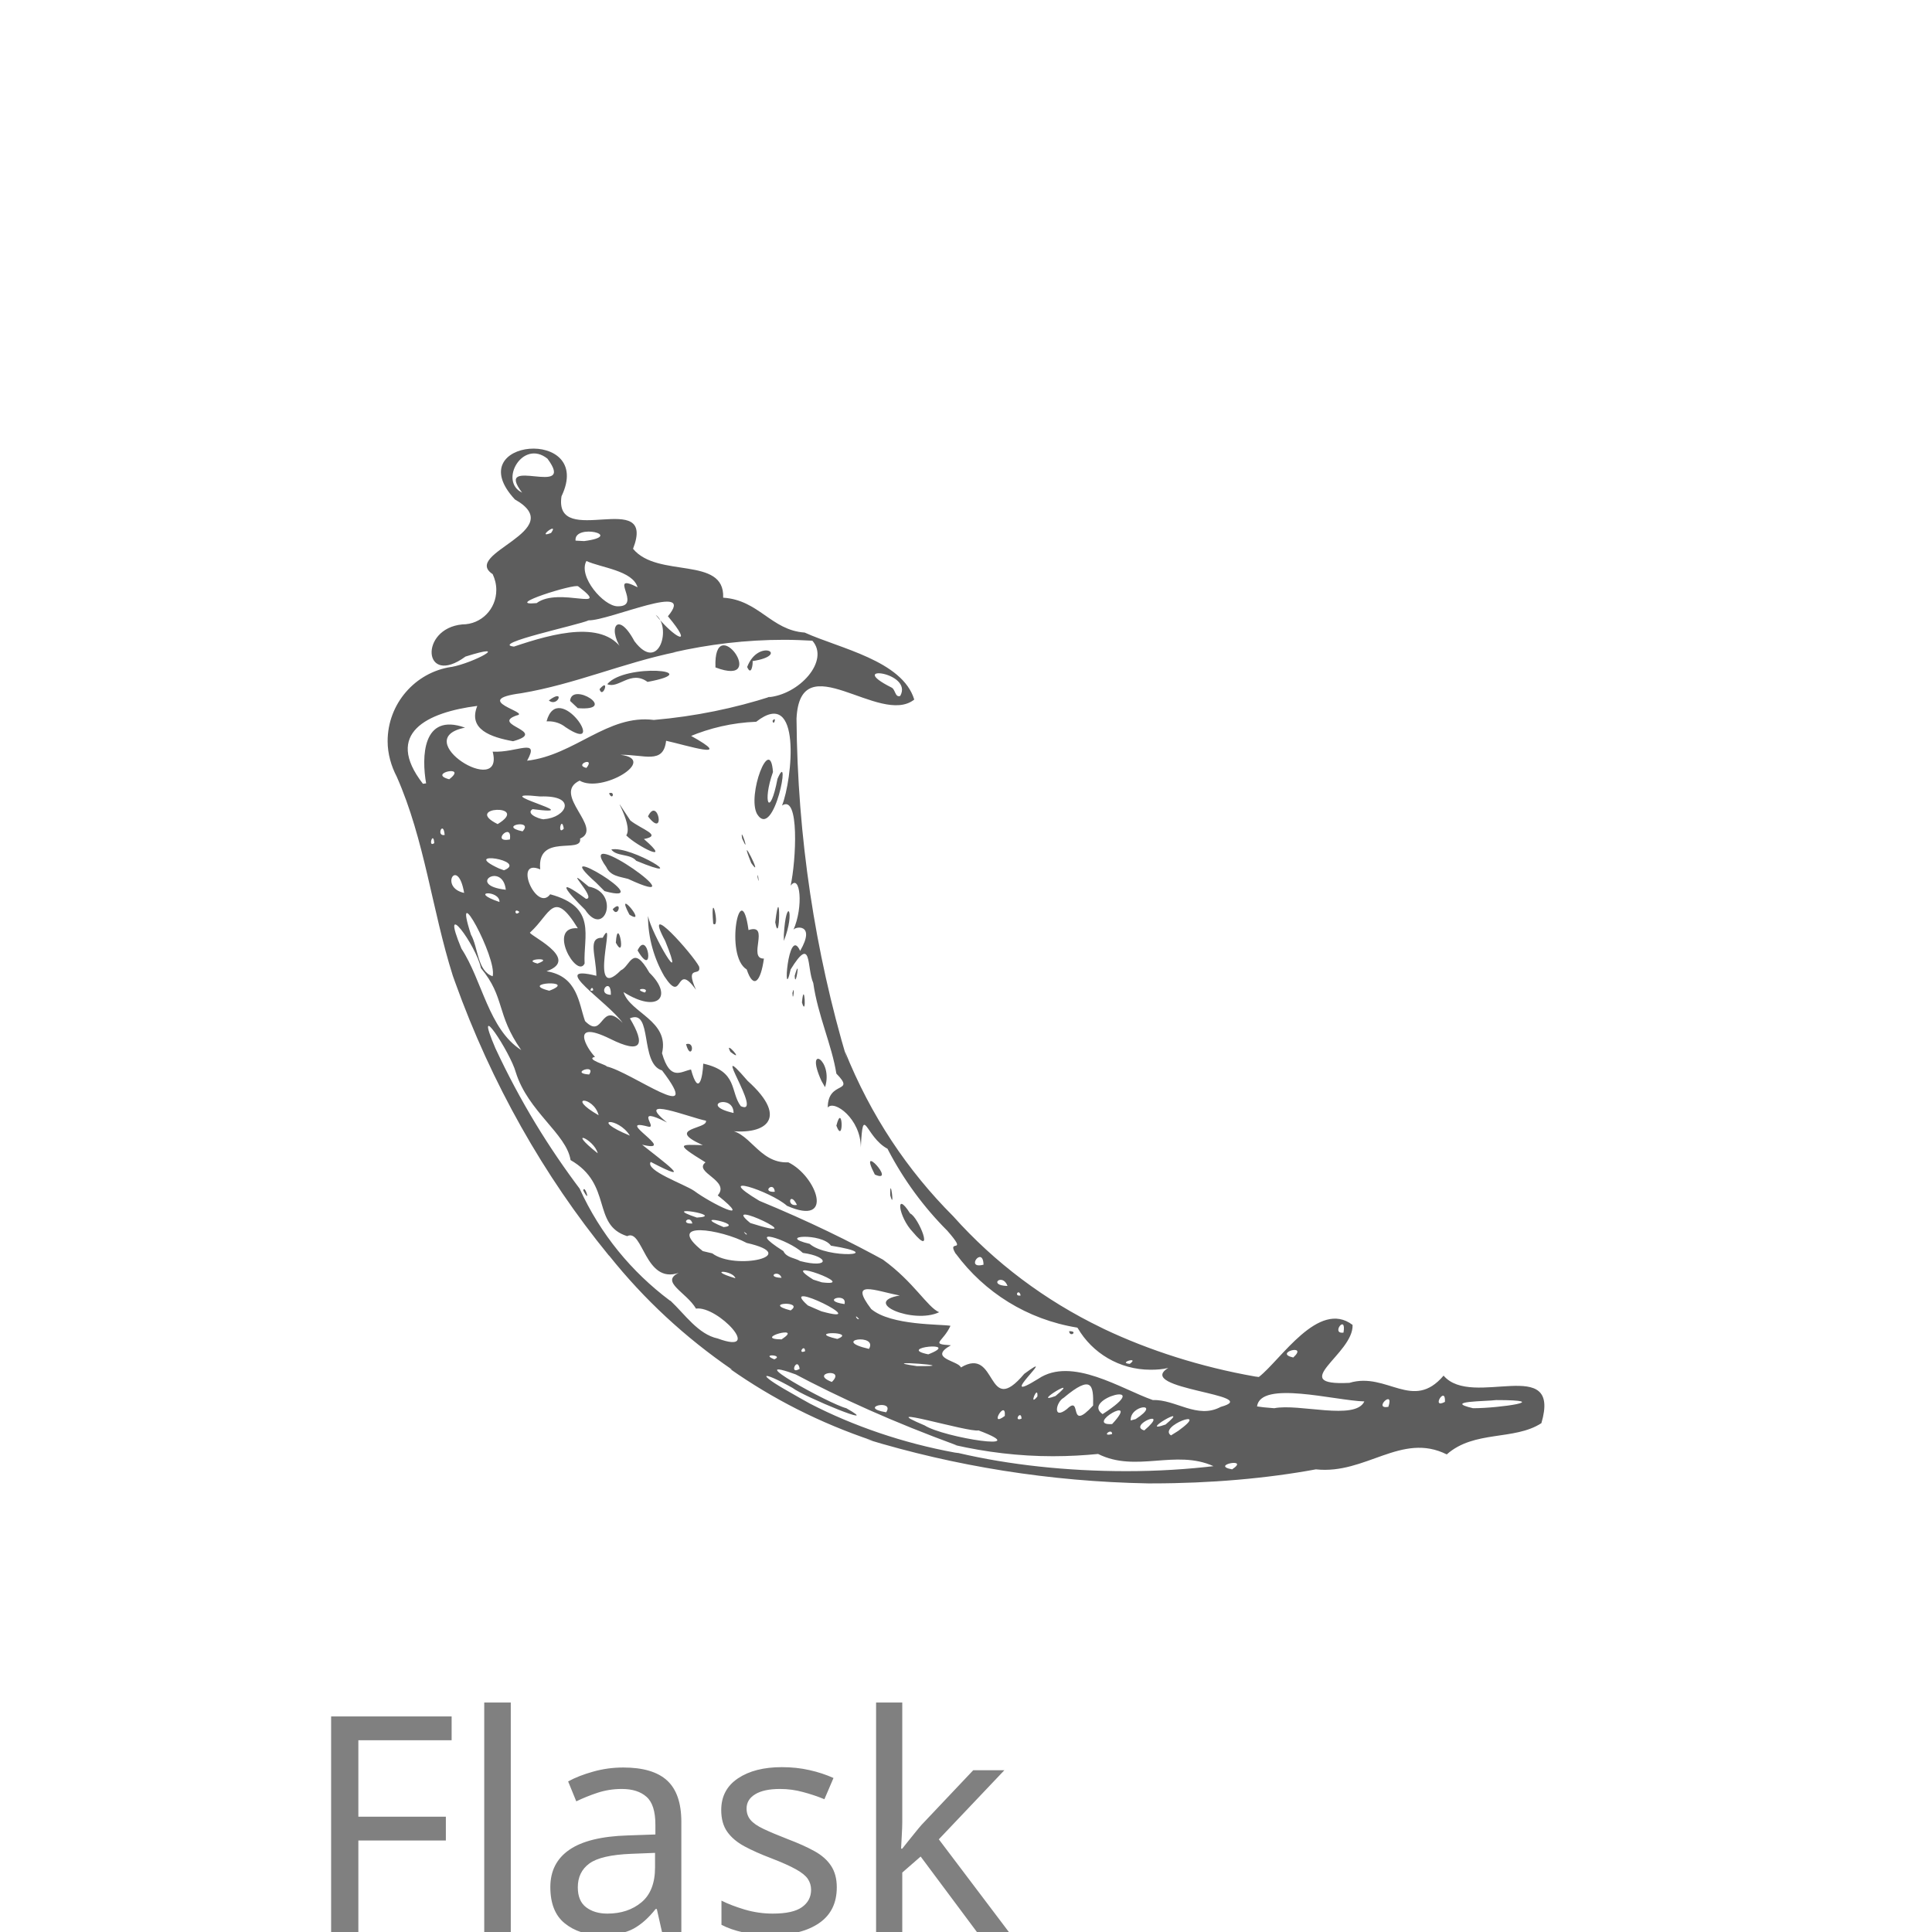
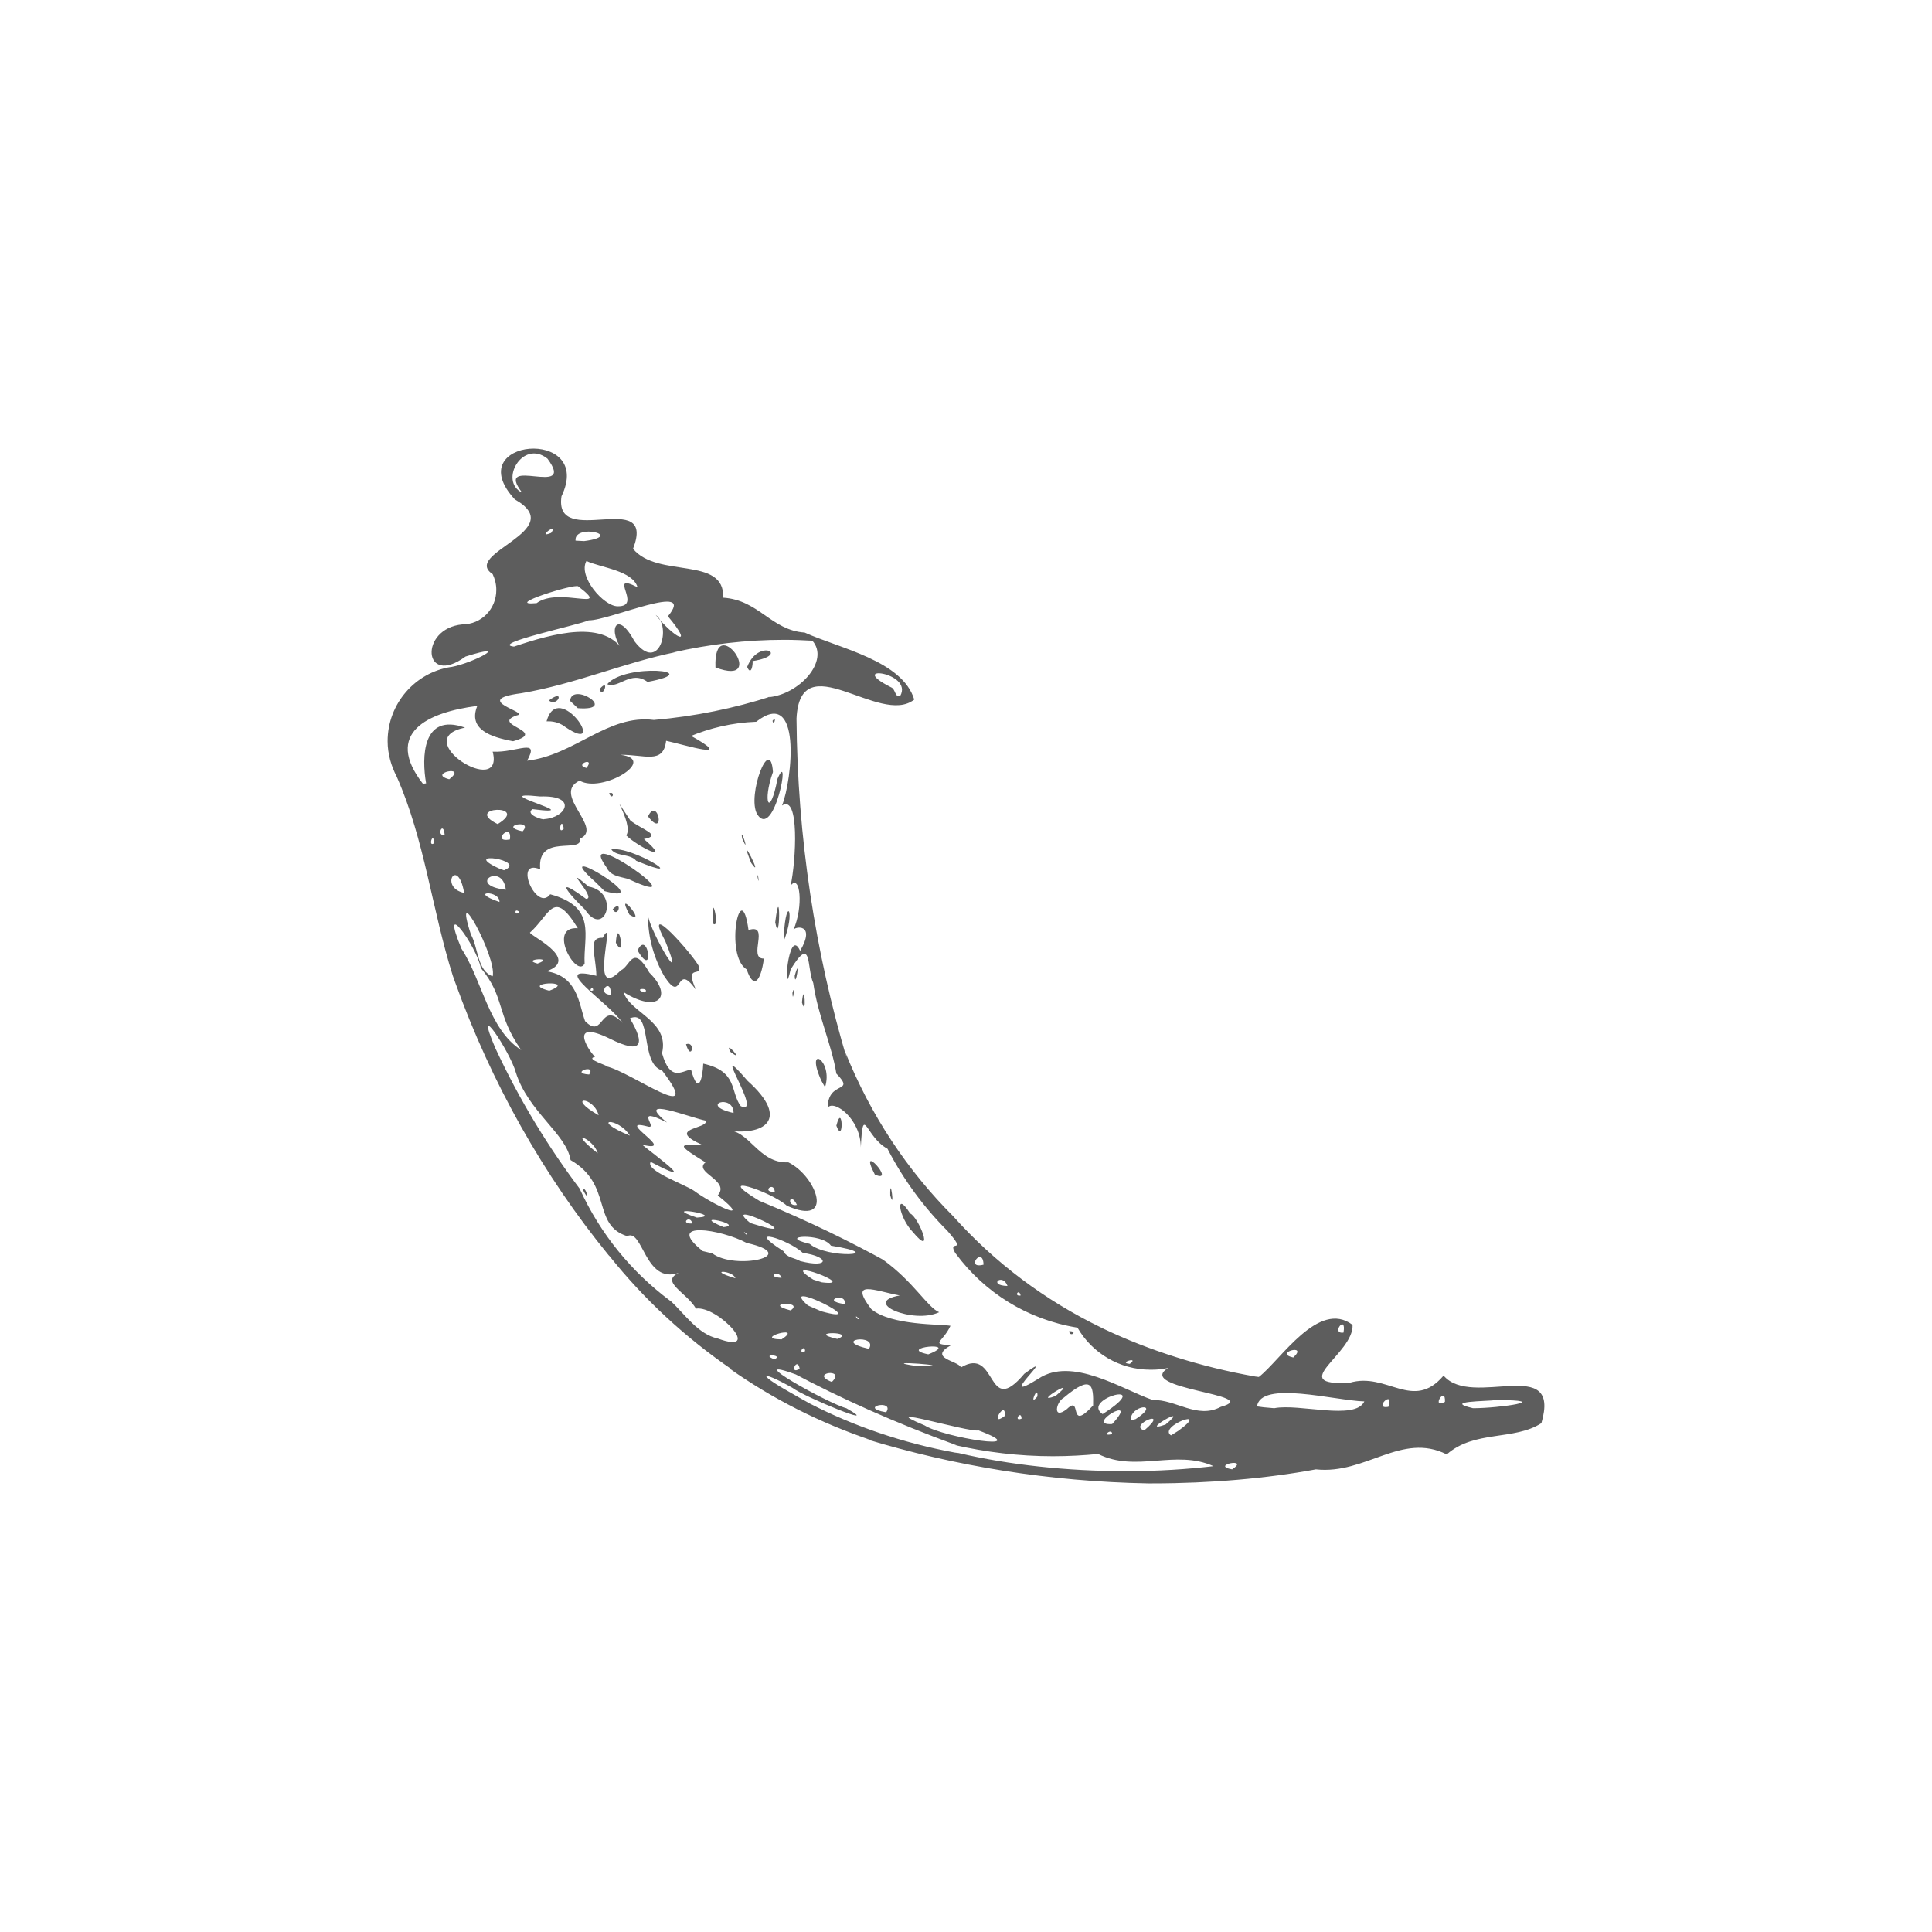
<svg xmlns="http://www.w3.org/2000/svg" version="1.1" width="256px" height="256px" viewBox="0,0,256,256">
  <g transform="translate(51.2,51.2) scale(0.6,0.6)">
    <g fill="#5d5d5d" fill-rule="nonzero" stroke="none" stroke-width="1" stroke-linecap="butt" stroke-linejoin="miter" stroke-miterlimit="10" stroke-dasharray="" stroke-dashoffset="0" font-family="none" font-weight="none" font-size="none" text-anchor="none" style="mix-blend-mode: normal">
      <g transform="translate(0.07059,0.06133)">
        <path d="M113.4,68.3c3,-5.3 -12.3,-7.1 -2,-1.9c1,0.4 0.8,2.3 2,1.9zM29.9,23.4c-6.5,-8.5 12.2,1.4 5.6,-7.5c-5.5,-4.4 -10.8,5 -5.6,7.5zM43.6,34.1c9.2,-1.2 -2.3,-4 -1.9,-0.1zM36.3,32.3c1.9,-2.7 -3.5,1.4 0,0zM51,48.5c5.7,0.1 -2.5,-7.7 4.4,-4.2c-1.1,-3.7 -8,-4.3 -11.3,-5.8c-1.9,3.4 3.8,10 6.9,10zM33.1,47.8c4.9,-3.7 16.9,2.2 9.2,-3.7c-0.7,-0.7 -16.9,4.4 -9.2,3.7zM28.1,57.4c8.6,-2.9 20.3,-6.2 24.4,1.4c-4.1,-5 -1.7,-9.9 2.2,-2.6c5.5,7.3 8.3,-3.3 4.7,-5.8c4.1,5.1 8.7,7.5 2.7,0.3c6.5,-7.8 -13,1 -17.5,0.9c-2.1,1 -22,5.2 -16.5,5.8zM44.1,84.2c2.1,-2.6 -2.9,-0.7 0,0zM39.1,97.6c-0.5,-3.1 -1.5,1.7 0,0zM34.8,95.5c4.8,-0.3 7.5,-5.3 -0.9,-5c-13.1,-1.4 11.6,4.5 -1.7,2.8c-1.8,1.2 2.5,2.5 2.6,2.2zM239.9,225.6c5.9,0 18,-1.8 5.1,-1.8c-2.1,0.3 -11.9,0.2 -5.1,1.8zM211.3,208.9c0.7,-4.3 -2.9,0.4 0,0zM233.7,224.2c0.2,-3.8 -3.2,1.7 0,0zM13.8,86.7c4.3,-3.3 -5,-1.3 0,0zM30,98.2c2.6,-2.8 -5.7,-1.2 0,0zM24.5,96.6c7.4,-4.5 -7.9,-3.9 0,0zM79.6,61.9c2.5,-6.5 9.7,-2.6 1.2,-1.3c0.1,0.7 -0.3,3.4 -1.2,1.3zM72.6,62c-0.5,-13 12.1,4.6 0,0zM48.7,65.7c3.9,-4.7 22.3,-3 8.9,-0.5c-3.7,-2.7 -6.4,1.6 -8.9,0.5zM47,66.8c2.4,-2.8 0.7,2.4 0,0zM40.5,69.4c0.3,-4.4 10.9,2.3 1.7,1.6zM35.8,69.3c3.7,-2.8 2,1.6 0,0zM35.3,73.9c2.6,-9.5 13.9,7.8 4.2,1.3c-1,-0.8 -2.3,-1.3 -3.8,-1.3c-0.1,0 -0.3,0 -0.4,0v0zM8.7,87.6c-1,-5.7 -0.9,-15.7 8.6,-12.3c-12.7,2.5 8.8,15.8 6.1,5.3c5.3,0.3 10.5,-3.2 7.6,2c10.5,-1.2 17.8,-10.3 28,-9c9.2,-0.8 17.8,-2.6 25.9,-5.2l-0.8,0.2c7,-0.5 13.8,-8.1 9.9,-12.5c-1.9,-0.1 -4,-0.2 -6.2,-0.2c-8.5,0 -16.7,1 -24.6,2.8l0.7,-0.1c-11.7,2.4 -22.3,7.1 -34.2,9.1c-11.5,1.5 2.3,4.3 -1,4.9c-6,2.1 7.2,3.5 -0.8,5.7c-4.9,-0.9 -10,-2.6 -7.9,-7.8c-11,1.4 -20.7,6 -12,17.2l0.7,-0.1zM27.2,100c0.6,-4.1 -4.4,0.8 0,0zM221.2,225.3c1.4,-4.1 -3.5,0.6 0,0zM200.2,214.4c3.5,-3.2 -4.5,-1 0,0zM25.9,106.8c5.5,-2.2 -10,-4.5 -1.1,-0.4zM12.8,99c-0.3,-3.4 -2,0.4 0,0zM10.5,100.8c-0.2,-2.9 -1.5,1.1 0,0zM26.3,111.1c-0.7,-6.3 -8.9,-1 0,0zM57,133.8c1.3,-1.2 -3,-0.9 0,0zM29.3,116c-1.3,-1.1 -1,1.2 0,0zM24.9,113.8c0.1,-2.7 -7.1,-2.4 0,0zM17.1,111.8c-1.4,-8.2 -5.6,-1.2 0,0zM49.5,134.3c0.1,-4.3 -3.4,-0.1 0,0zM196,225.6c5.5,-1.1 17.9,2.8 19.9,-1.5c-6.6,-0.2 -22.9,-4.7 -23.7,1.1l1.5,0.2zM45.6,133.3c-0.1,-1.4 -1.3,0.6 0,0zM33.3,127.4c4.2,-1.5 -3.9,-1 0,0zM131.8,193.9c-0.1,-4.3 -4.2,1.1 0,0zM35.9,133.4c6.6,-2.5 -7.1,-1.8 0,0zM164.1,215.8c2.3,-1.7 -2.8,-0.2 0,0zM140,200.7c-0.4,-1.7 -1.6,0.3 0,0zM137.1,198.6c-1.1,-3 -4.5,-0.1 0,0zM76.6,160.4c0,-4.4 -7.9,-1.8 0,0zM69.5,158.8c-2.9,-2.5 -0.2,-0.4 0,0zM23.4,130.2c1,-4.1 -9.1,-22.5 -4.8,-9.2c1.6,2.8 1.4,8.1 4.8,9.2zM48.5,150.1c5.5,1.2 22,13.6 12.3,0.9c-5,-1.5 -2,-13.7 -7.1,-11.5c3.4,5.7 2.8,8.1 -4.4,4.5c-9,-4.4 -5.1,2.2 -3.3,4c-2.4,0.5 3.2,2 2.5,2.1zM186.7,239.1c4.1,-2.7 -5,-0.9 0,0zM172,229.2c6.1,-5.1 -6.5,2.3 0,0zM174.8,230.6c7.5,-5.4 -4.6,-1 -1.6,1zM90.6,180.7c-1.6,-3.2 -2.4,0.5 0,0zM85.7,177.8c-0.2,-2.5 -3.1,0.2 0,0zM165.4,228c5.9,-3.8 -1.3,-3.2 -1.1,0.3zM44.7,151.9c1.7,-2.5 -4.5,-0.3 0,0zM167.3,230.5c6.1,-5.2 -3.8,-1.1 0,0zM158.1,226.9c12.1,-7.8 -5,-3.4 0,0zM29.7,146.5c-5.6,-8 -3.5,-11.6 -8.9,-18.1c-1,-5 -9.3,-16.3 -4.3,-4.3c4.6,7 6,17.8 13.2,22.4zM160.2,229.1c6.5,-7 -6.4,0.4 0,0zM160.2,231.3c0,-1.5 -2.6,0.7 0,0zM147.7,222.9c6,-5 -5.8,2.2 0,0zM93.4,189.3c3.9,3.4 17.7,2.5 4.7,0.4c-2,-2.9 -12.3,-2.2 -4.7,-0.4zM53.7,165.4c-2.6,-4.2 -9.2,-3.8 0,0zM46.8,160.9c-1.1,-4.3 -7.5,-4.3 0,0zM150.2,225.8c3.5,-3.4 0.1,5.4 5.8,-0.8c0.1,-4.4 -0.2,-7 -6.5,-1.7c-1.7,0.9 -2.5,5 0.7,2.5zM143.7,223c0.2,-2.9 -2.1,2.6 0,0zM80.3,184.7c15.1,4.8 -7.4,-6 0,0zM67.9,177.6c3.6,2.7 13.6,7.7 5.2,1c2.9,-3.3 -5.5,-5.1 -2.7,-7.3c-7,-4.3 -5.5,-3.9 -0.6,-3.8c-8.5,-3.8 1.2,-3.5 0.7,-5.4c-3.3,-0.6 -16.2,-5.8 -8.6,0.4c-7.7,-3.9 -1.8,1.5 -4.2,0.9c-7.9,-2.1 7,6 -1.3,4c4.5,3.6 12.2,9.2 1.9,3.8c-1.3,1.9 7.4,4.9 9.6,6.4zM91.3,193.1c6.6,1.7 6.5,-1 0.6,-1.8c-3.2,-3 -13.3,-6.1 -4.3,-0.4c0.7,1.5 2.6,1.5 3.7,2.2zM79.5,187.1c-1.4,-1.2 0.2,0.7 0,0zM85.2,73.8c1,-1.3 0.3,1.4 0,0zM81.8,94.4c-2.3,-4.1 2.9,-17.8 3.5,-9.3c-2.4,6.7 -0.7,10.4 1,1.5c3.1,-7.2 -0.7,13.8 -4.5,7.8zM78.5,99.8c-0.6,-3.4 1.9,4.3 0,0zM80.5,105.2c-3.3,-8.2 3.1,4.4 0,0zM81.9,108.3c0,-1.8 0.5,2.6 0,0zM57.7,94.9c2.2,-4.6 4,5.2 0,0zM49.1,89.8c1.4,-0.6 0.8,1.8 0,0zM85.8,118.3c1.2,-10 1.1,5.9 0,0zM52.9,99.1c1.8,-2.6 -4.8,-11.9 0.9,-3.3c2.5,2 7.2,3.3 3,4.1c6.6,5.7 -1.5,1.6 -3.9,-0.8zM87.7,121.1c0.5,-8.8 2.6,-5.3 0,1.3zM49.6,102.2c4.4,-0.9 18.3,7.8 5.5,2.5c-1.3,-1.6 -4.4,-0.9 -5.5,-2.5zM90.1,130.1c1.4,-4.9 0.1,3.3 0,0zM72.1,118.6c-0.7,-8.6 1.7,1.4 0,0zM48.5,106.1c-7.4,-10.3 21.6,10.4 4.8,2.6c-1.8,-0.5 -3.9,-0.6 -4.8,-2.6zM89.6,133.9c0.6,-2.4 0.1,2.7 0,0zM91.7,136c0.5,-5.5 1.1,3.7 0,0zM79.5,128.7c-5,-3 -1.3,-21.1 0.4,-8.7c4.9,-1.6 -0.3,6.4 3.4,6.3c-0.7,5.1 -2.3,6.9 -3.8,2.4zM46.2,109.5c-11.6,-10.3 14.6,5.4 1.9,1.9zM53.6,116.6c-3.5,-6.6 4.3,2.7 0,0zM49.9,115.4c2.3,-2.3 1.2,2.2 0,0zM43.8,115.5c-4,-3.9 -6.9,-7.6 0.2,-2.4c2.7,0.1 -6,-8.3 0.6,-2.7c7.1,1.3 3.5,11.6 -0.8,5.1zM55.4,124.5c2.3,-4.9 3.9,6.7 0,0zM50.6,122.8c0.4,-6.4 2.4,4.4 0,0zM61.3,130.2c-2.2,-3.8 -3.6,-8.4 -3.6,-13.3v0v0c0.8,4 8.6,17.3 3.8,5.5c-5.3,-9.9 6.3,3.2 7.5,5.7c0.5,2.4 -3.3,-0.7 -0.7,5.1c-4.7,-6.6 -2.7,3.6 -7,-3zM96,153.3c-3.8,-8.4 2.7,-4.6 0.8,1.4zM75.9,146.9c-1.6,-3 3.5,2.7 0,0zM99.3,163.2c1.4,-5.5 1.7,4.5 0,0zM66.1,145.2c2.3,-0.7 1.1,4 0,0zM107.8,174c-4,-7.7 5,2.2 0,0zM111.2,178.6c-0.1,-5 1.1,3.8 0,0zM150.7,208.6c2.1,-0.1 0.2,1.5 0,0zM116.2,186.7c-3.2,-3.3 -4,-9.5 -0.6,-4.1c1.8,0.7 5.6,10.1 0.6,4.1zM126.8,216.6c8.2,-4.9 5.5,11.5 14,1.4c8.3,-6.1 -7.2,7.5 3.1,1.1c7.4,-5 18.4,2.3 25.3,4.7c5,-0.2 9.8,4.3 15,1.5c9.8,-2.7 -19.3,-3.9 -11.6,-8.6c-1.2,0.3 -2.5,0.4 -3.9,0.4c-6.9,0 -12.9,-3.7 -16.1,-9.2l-0.1,-0.1c-11.1,-1.8 -20.5,-7.8 -26.8,-16.3l-0.1,-0.1c-2,-3.4 3,0.5 -1.8,-5c-5.2,-5.2 -9.6,-11.2 -13,-17.7l-0.2,-0.4c-4.9,-2.6 -5.4,-10.3 -5.9,-0.3c0,-6.3 -5.9,-10.6 -7.3,-8.8c0,-6.1 6.3,-3 1.9,-7.5c-1,-6.3 -4.1,-12.9 -5.1,-20c-1.5,-3.4 -0.2,-10.8 -5,-3c-1.8,8.2 -0.6,-10.1 2.1,-4.1c3.6,-6.2 -1.3,-5.4 -1.5,-4.6c2.3,-5.2 1.5,-12.6 -0.6,-9.8c1.2,-5.5 2,-20.3 -1.9,-17.7c2.3,-5.8 4.4,-26.4 -5.7,-18.5c-5.3,0.2 -10.3,1.4 -14.8,3.3l0.2,-0.3c10.5,5.8 -1.1,2.1 -5.3,1.2c-0.6,5.3 -4.8,3 -10.1,3.1c8.5,1 -4.1,8.6 -9,5.7c-6.3,3 5.4,10.5 0.1,12.8c0.6,3.5 -9.6,-1.3 -8.8,6.8c-6.1,-2.6 -0.8,9.6 2.2,5.5c10.4,2.8 7.3,9.2 7.6,15.3c-1.7,3.5 -8.4,-8.3 -1.5,-7.8c-5.4,-8.8 -6,-3.2 -10.5,0.9c-1.1,0.3 11.5,5.8 3.6,8.6c6.9,1.1 7.1,7.1 8.5,11c4.2,4.3 3.3,-4.8 8.3,0.4c-3.2,-4.6 -16.7,-13.1 -5.8,-10.4c-0.1,-4.7 -2,-8.5 1.4,-8.4c3.3,-6 -3.5,14.8 4,7.2c2.1,-0.9 2.6,-6 6.3,0.5c5.4,5.3 1.9,9.1 -5.7,4.3c1.4,4.6 10.2,6.3 8.5,13.5c1.8,6.3 4.2,4 6.4,3.6c1.7,6.2 2.6,1.6 2.7,-1.3c7.7,1.7 5.9,6.2 8.3,9.4c5.3,2.4 -7.6,-16.2 1.5,-5.6c9.6,8.6 3.6,12.3 -5,10.9c5.4,-0.4 7.2,7.4 14,7.1c6.2,3 10.4,14.3 -0.3,9.6c-3.7,-3.3 -16.8,-7.5 -6.1,-1.1c10.9,4.5 19.9,8.9 28.6,13.7l-1.3,-0.7c6.8,4.9 9.8,10.5 12.4,11.6c-5.7,2.7 -17.3,-2.2 -8.7,-3.7c-5.4,-1 -11.4,-3.7 -6.3,3c4.4,3.7 15.5,3.3 17.5,3.7c-1.7,3.7 -4.6,4 0.1,4.3c-5.2,2.9 1.7,3.4 2.2,4.9zM96.1,197.8c8.8,1.1 -10.5,-6 -1.9,-0.6zM119.6,213.7c7.7,-3 -7.4,-1.5 0,0zM74.4,185.6c4.9,-0.5 -8,-3.3 0,0zM101.1,202.6c0.7,-2.7 -5.6,-0.8 0,0zM140.2,227.9c-0.1,-2.1 -1.9,0.8 0,0zM104.3,205.9c-1.2,-1.4 -0.5,0.3 0,0zM46.6,169.3c-0.8,-3.2 -7.2,-5.7 0,0zM68.5,183.5c6.8,-0.4 -9,-3 0,0zM87.2,196.8c-0.7,-2 -3.6,-0.1 0,0zM136.5,227.3c0.3,-3.9 -3.7,2.8 0,0zM67.5,184.8c-0.5,-2.1 -2.9,0.2 0,0zM117.1,216.3c11.5,0.1 -10.4,-1.5 0,0zM96,204.2c12.2,3.4 -10.2,-7.7 -3,-1.3l1.6,0.7l1.4,0.6zM106.5,212.5c2.1,-3.5 -8.7,-2 0,0zM71.9,191.4c5,3.8 20,0.5 7.6,-2.3c-5.6,-3 -18.4,-5.1 -9.7,1.8zM99.5,210.3c4.6,-1.7 -7.4,-1.7 0,0zM89.2,204c3.2,-2.2 -6.6,-1.7 0,0zM77,196.9c-0.5,-1.8 -6.7,-2 0,0zM118.8,229.4c4.2,2.7 24.7,5.9 11.9,1.1c-2.2,0.5 -23.8,-6.1 -11.9,-1.1zM92.4,213c-0.1,-1.8 -1.8,0.8 0,0zM87.2,210.4c5.2,-3.4 -6.7,-0.1 0,0zM110.3,226.5c2,-3 -6.5,-1.1 0,0zM98.3,219.8c3.3,-3.2 -5.2,-2 0,0zM91.2,216.9c-0.5,-2.9 -2.5,1.5 0,0zM85.6,214.8c2.3,-1 -3.3,-1.3 0,0zM43.4,177.5c0.3,-1.5 1.8,3.4 0,0zM73.1,210.2c10.3,3.8 0,-7.3 -4.8,-6.6c-2.1,-3.6 -8,-5.9 -3.8,-7.9c-7.5,2.6 -7.9,-9.9 -11.4,-8.1c-7.9,-2.5 -3.1,-11.4 -12.5,-16.8c-0.9,-5.8 -9.4,-10.7 -12.1,-19.4c-1.2,-4.4 -9.6,-17.2 -4.5,-5.3c5.5,11.8 11.8,22 18.9,31.4l-0.3,-0.4c4.6,10.1 11.5,18.4 19.9,24.7l0.2,0.1c3.1,2.9 6.1,7.4 10.4,8.3zM93.5,224.6c9.5,4.9 20.5,8.7 32,10.8l0.8,0.1c11.1,2.6 23.9,4 37,4c6.8,0 13.5,-0.4 20.1,-1.2l-0.8,0.1c-8.4,-3.8 -17.1,1.5 -25.5,-2.7c-3,0.3 -6.4,0.5 -10,0.5c-7.5,0 -14.8,-0.9 -21.8,-2.5l0.6,0.1c-13.9,-5.1 -25.5,-10.3 -36.6,-16.2l1.5,0.7c-13.6,-5 7,6.4 10.7,7.3c8.5,4.8 -9.3,-2.5 -11.9,-4.5c-7.1,-4 -8,-3.2 -0.7,0.9c1.6,0.9 3.1,1.8 4.6,2.6zM76.3,217.1c-10.5,-7.2 -19.5,-15.6 -27.1,-25.1l-0.2,-0.2c-14.3,-17.5 -25.9,-38 -33.9,-60.3l-0.5,-1.4c-4.6,-14.5 -6.2,-30 -12.4,-44c-1.2,-2.3 -2,-5 -2,-7.8c0,-8.3 6.1,-15.2 14,-16.4h0.1c4.9,-0.9 13.6,-5.6 3.1,-2.3c-9.4,6.9 -10.3,-6.2 -0.7,-7.1c4.2,0 7.5,-3.4 7.5,-7.6c0,-1.3 -0.3,-2.4 -0.8,-3.5v0c-7,-4.6 17.1,-9.6 4.9,-16.5c-12.5,-13.5 17.7,-16.1 10.3,-0.7c-1.8,11.9 21.1,-2.1 15.8,11.6c5.4,6.6 20.3,1.5 19.9,10.8c7.9,0.5 10.6,7.2 18,7.7c7.7,3.5 21.6,6.2 24.2,14.8c-7.6,6 -25.2,-12.4 -26,4.2c0.2,26.2 4.1,51.6 11.2,75.4l-0.5,-1.9c5.7,14.2 13.8,26.3 23.9,36.4v0c9.2,10.3 20.3,18.6 32.7,24.6l0.6,0.3c9.9,4.7 21.4,8.4 33.4,10.5l0.8,0.1c4.8,-3.7 13.2,-17.2 20.7,-11.5c0.3,6.4 -14.8,13.5 -0.7,12.8c8.3,-2.5 14,6.4 20.8,-1.6c6.3,7.4 26.1,-4.8 21.6,10.5c-6,3.9 -14.8,1.5 -20.9,6.9c-10,-5 -17.9,4.5 -28.9,3.3c-10.8,2 -23.3,3.1 -36.1,3.1c-0.4,0 -0.8,0 -1.1,0h0.1c-21.7,-0.4 -42.6,-3.8 -62.3,-9.8l1.6,0.4c-11.9,-4 -22.2,-9.3 -31.6,-15.9l0.5,0.2z" />
      </g>
    </g>
  </g>
-   <text x="40" y="256" font-family="Verdana" font-size="40" fill="grey">Flask</text>
</svg>
